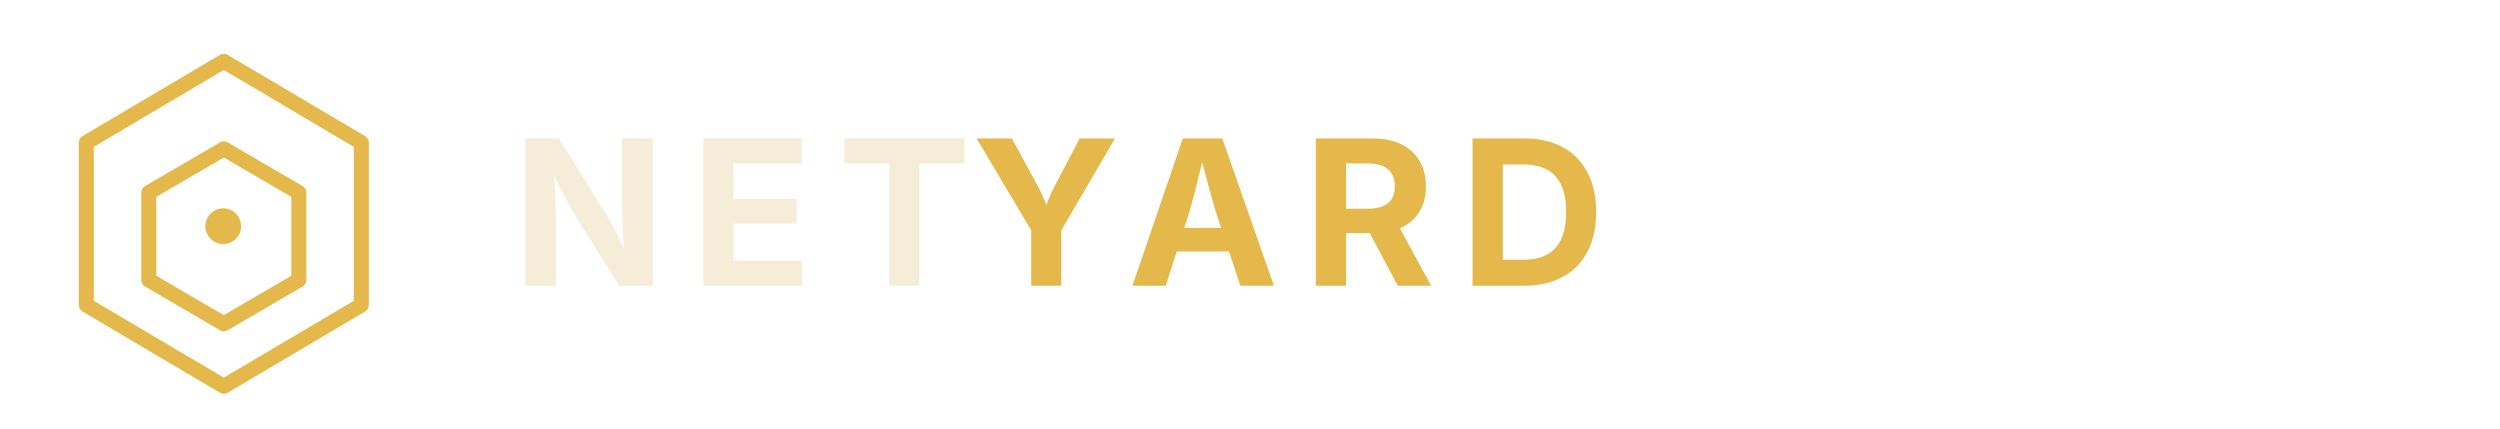
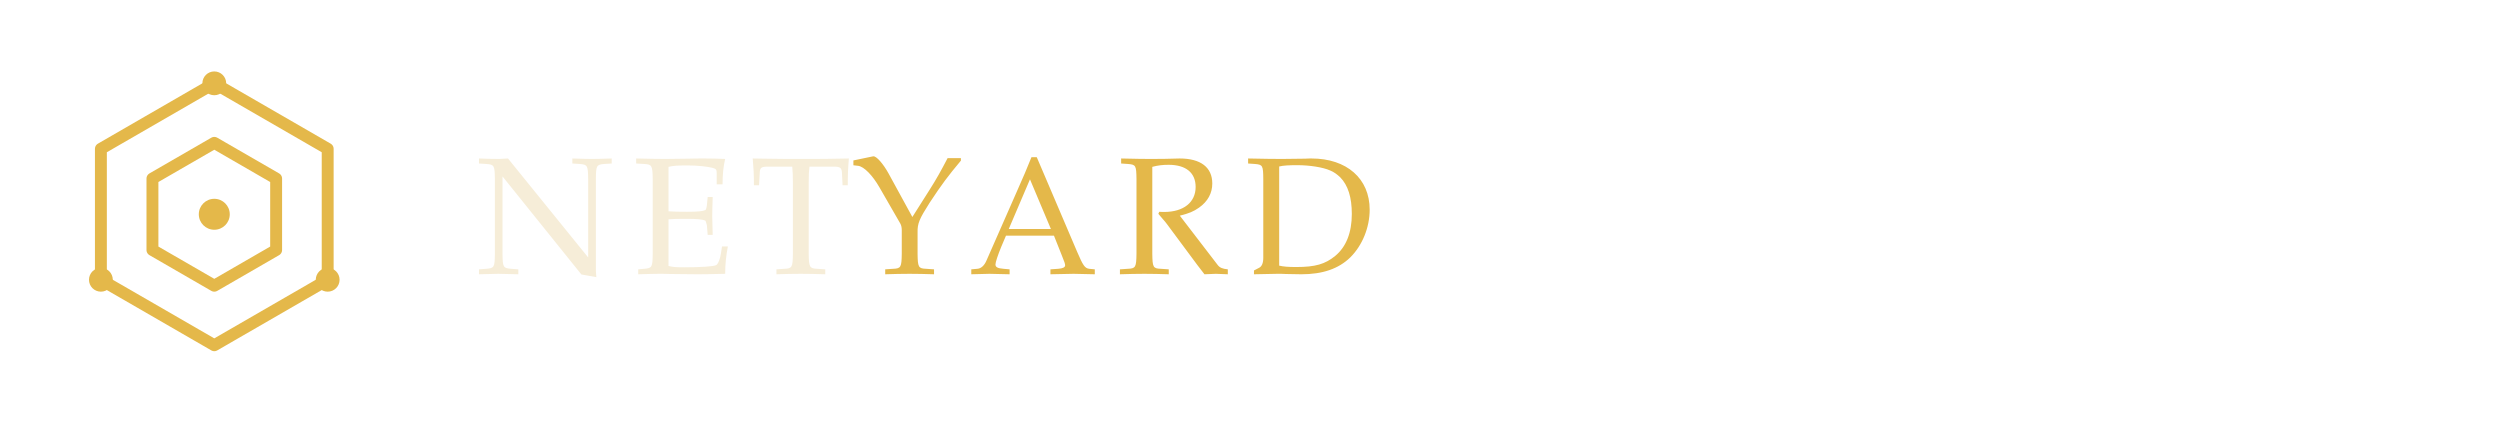
<svg xmlns="http://www.w3.org/2000/svg" viewBox="0 0 420 72" role="img" aria-label="NetYard">
-   <g fill="none" stroke="#e4b84a" stroke-width="2.4" stroke-linejoin="round" transform="translate(4,4) scale(1.05)">
-     <path d="M32 6l22 13v26L32 58 10 45V19z" />
-     <path d="M32 20l12 7v14l-12 7-12-7V27z" />
+   <g transform="translate(4,4)">
+     <g fill="none" stroke="#e4b84a" stroke-width="2" stroke-linejoin="round">
+       <polygon points="32,10 51.05,21 51.05,43 32,54 12.95,43 12.95,21" />
+       <polygon points="32,20 42.39,26 42.39,38 32,44 21.61,38 21.61,26" />
+     </g>
+     <g fill="#e4b84a">
+       <circle cx="32" cy="32" r="2.6" />
+       <circle cx="32" cy="10" r="2" />
+       <circle cx="51.05" cy="43" r="2" />
+       <circle cx="12.95" cy="43" r="2" />
+     </g>
  </g>
-   <circle cx="37.5" cy="38" r="3" fill="#e4b84a" />
-   <text x="86" y="48" fill="#f6edd8" font-family="Space Grotesk, Inter, sans-serif" font-size="34" font-weight="700" letter-spacing="4">NET<tspan fill="#e4b84a">YARD</tspan>
+   <text x="80" y="46" fill="#f6edd8" font-family="Cinzel, Palatino, Georgia, serif" font-size="28" letter-spacing="3">NET<tspan fill="#e4b84a">YARD</tspan>
  </text>
</svg>
